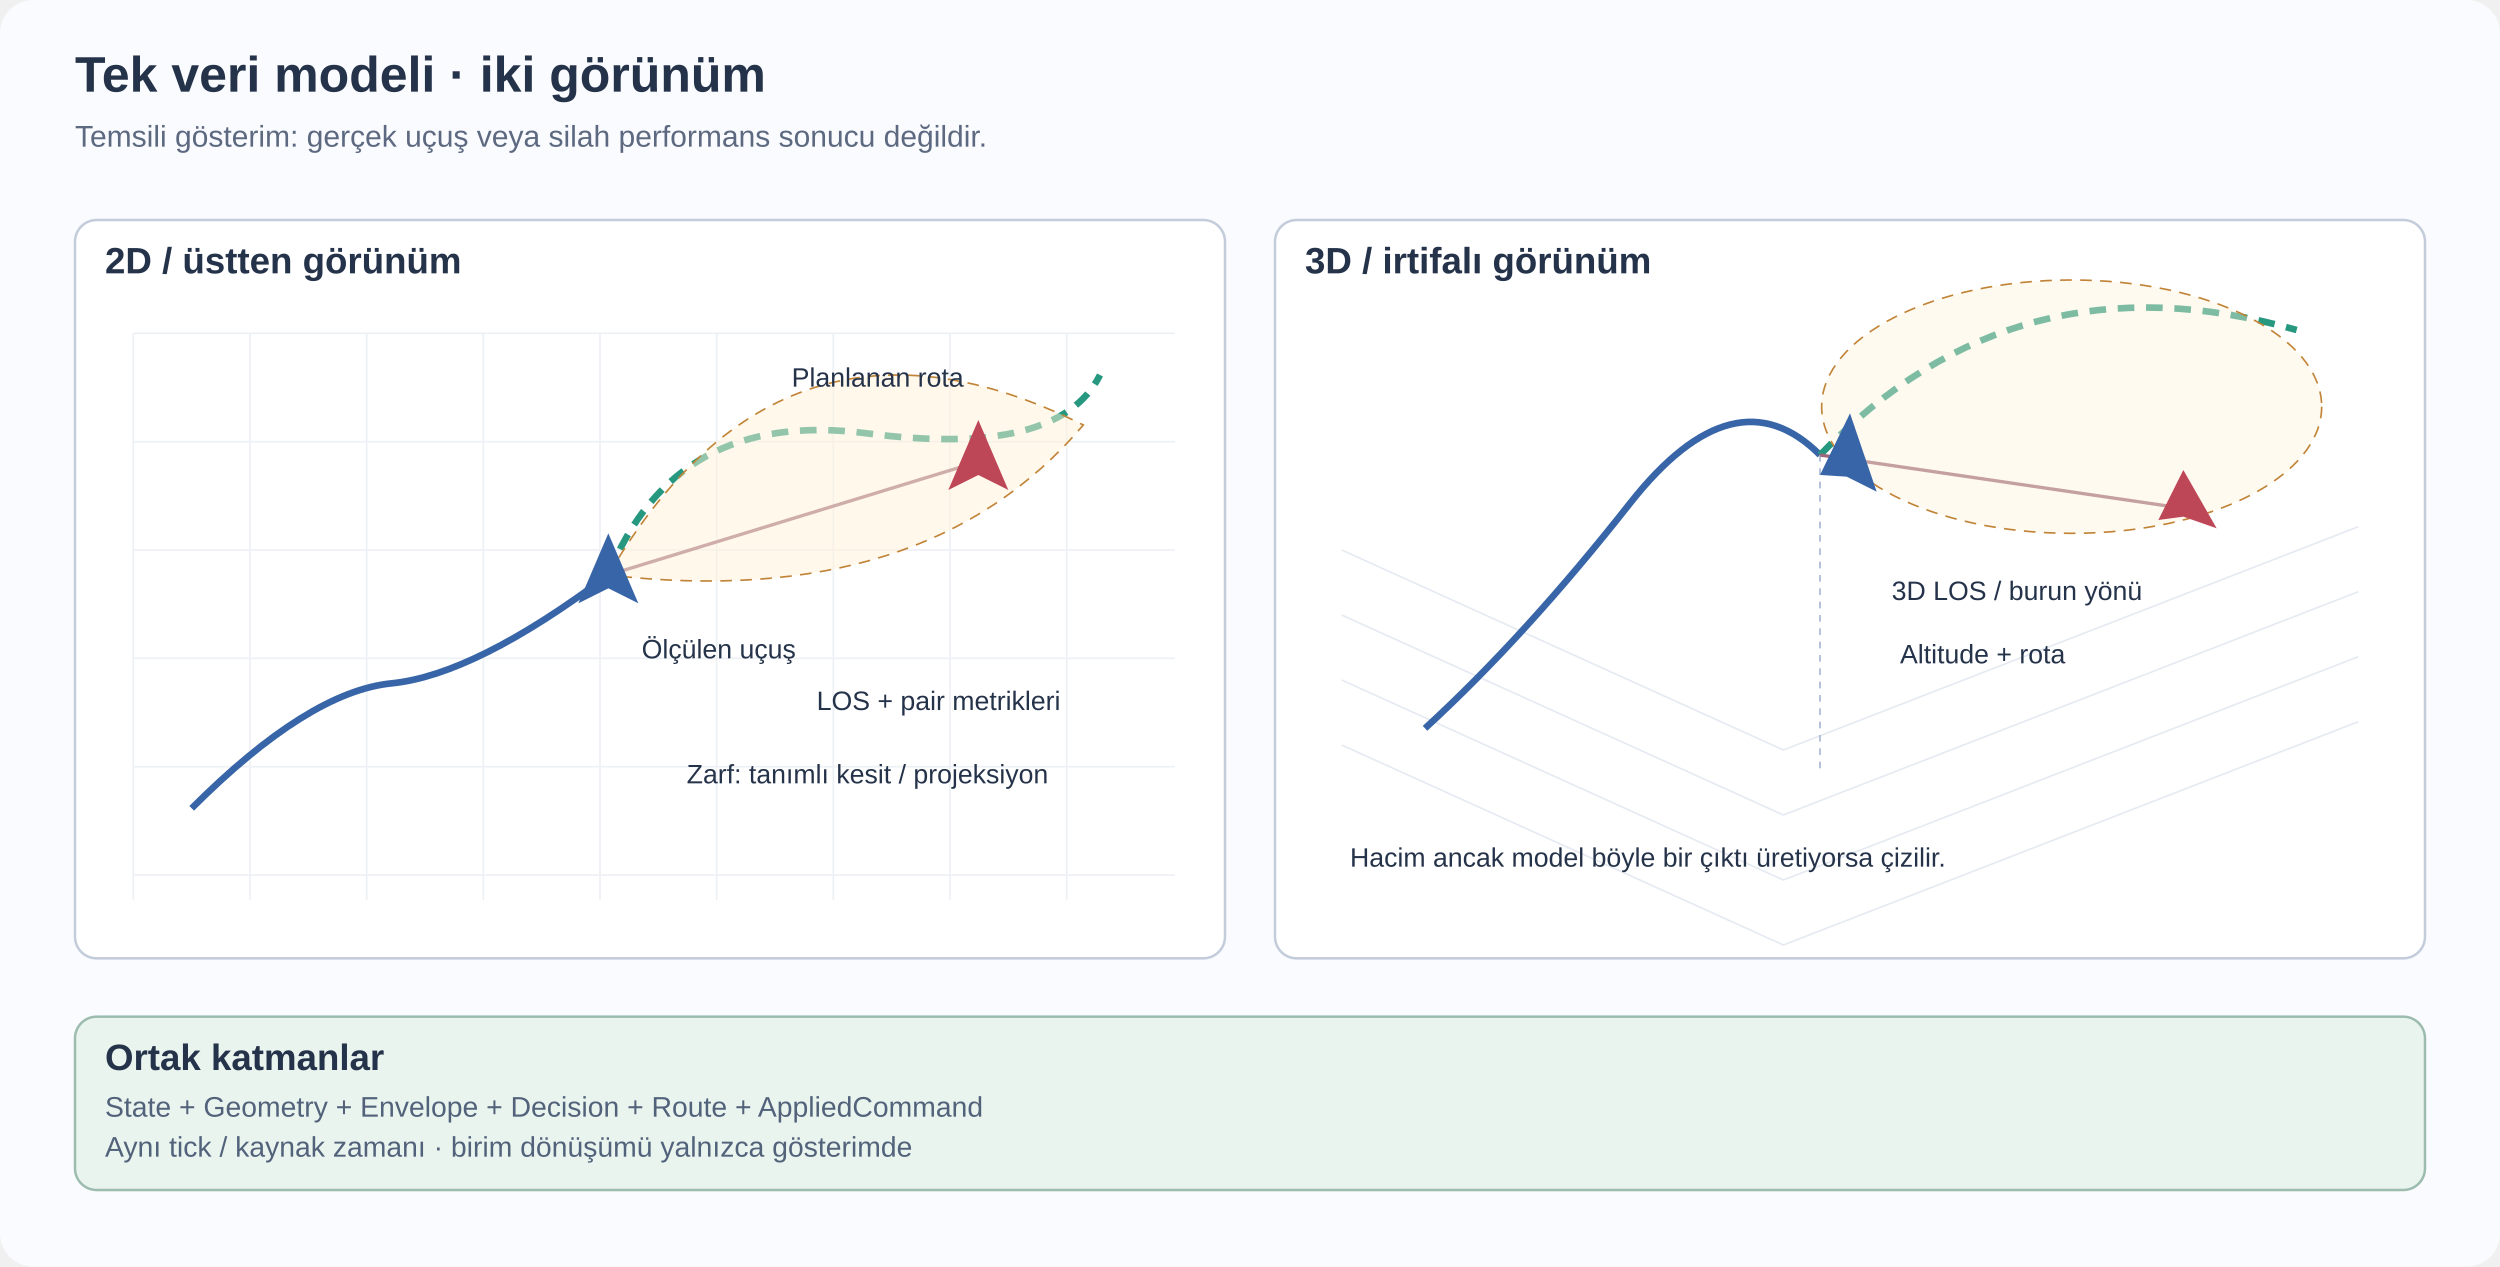
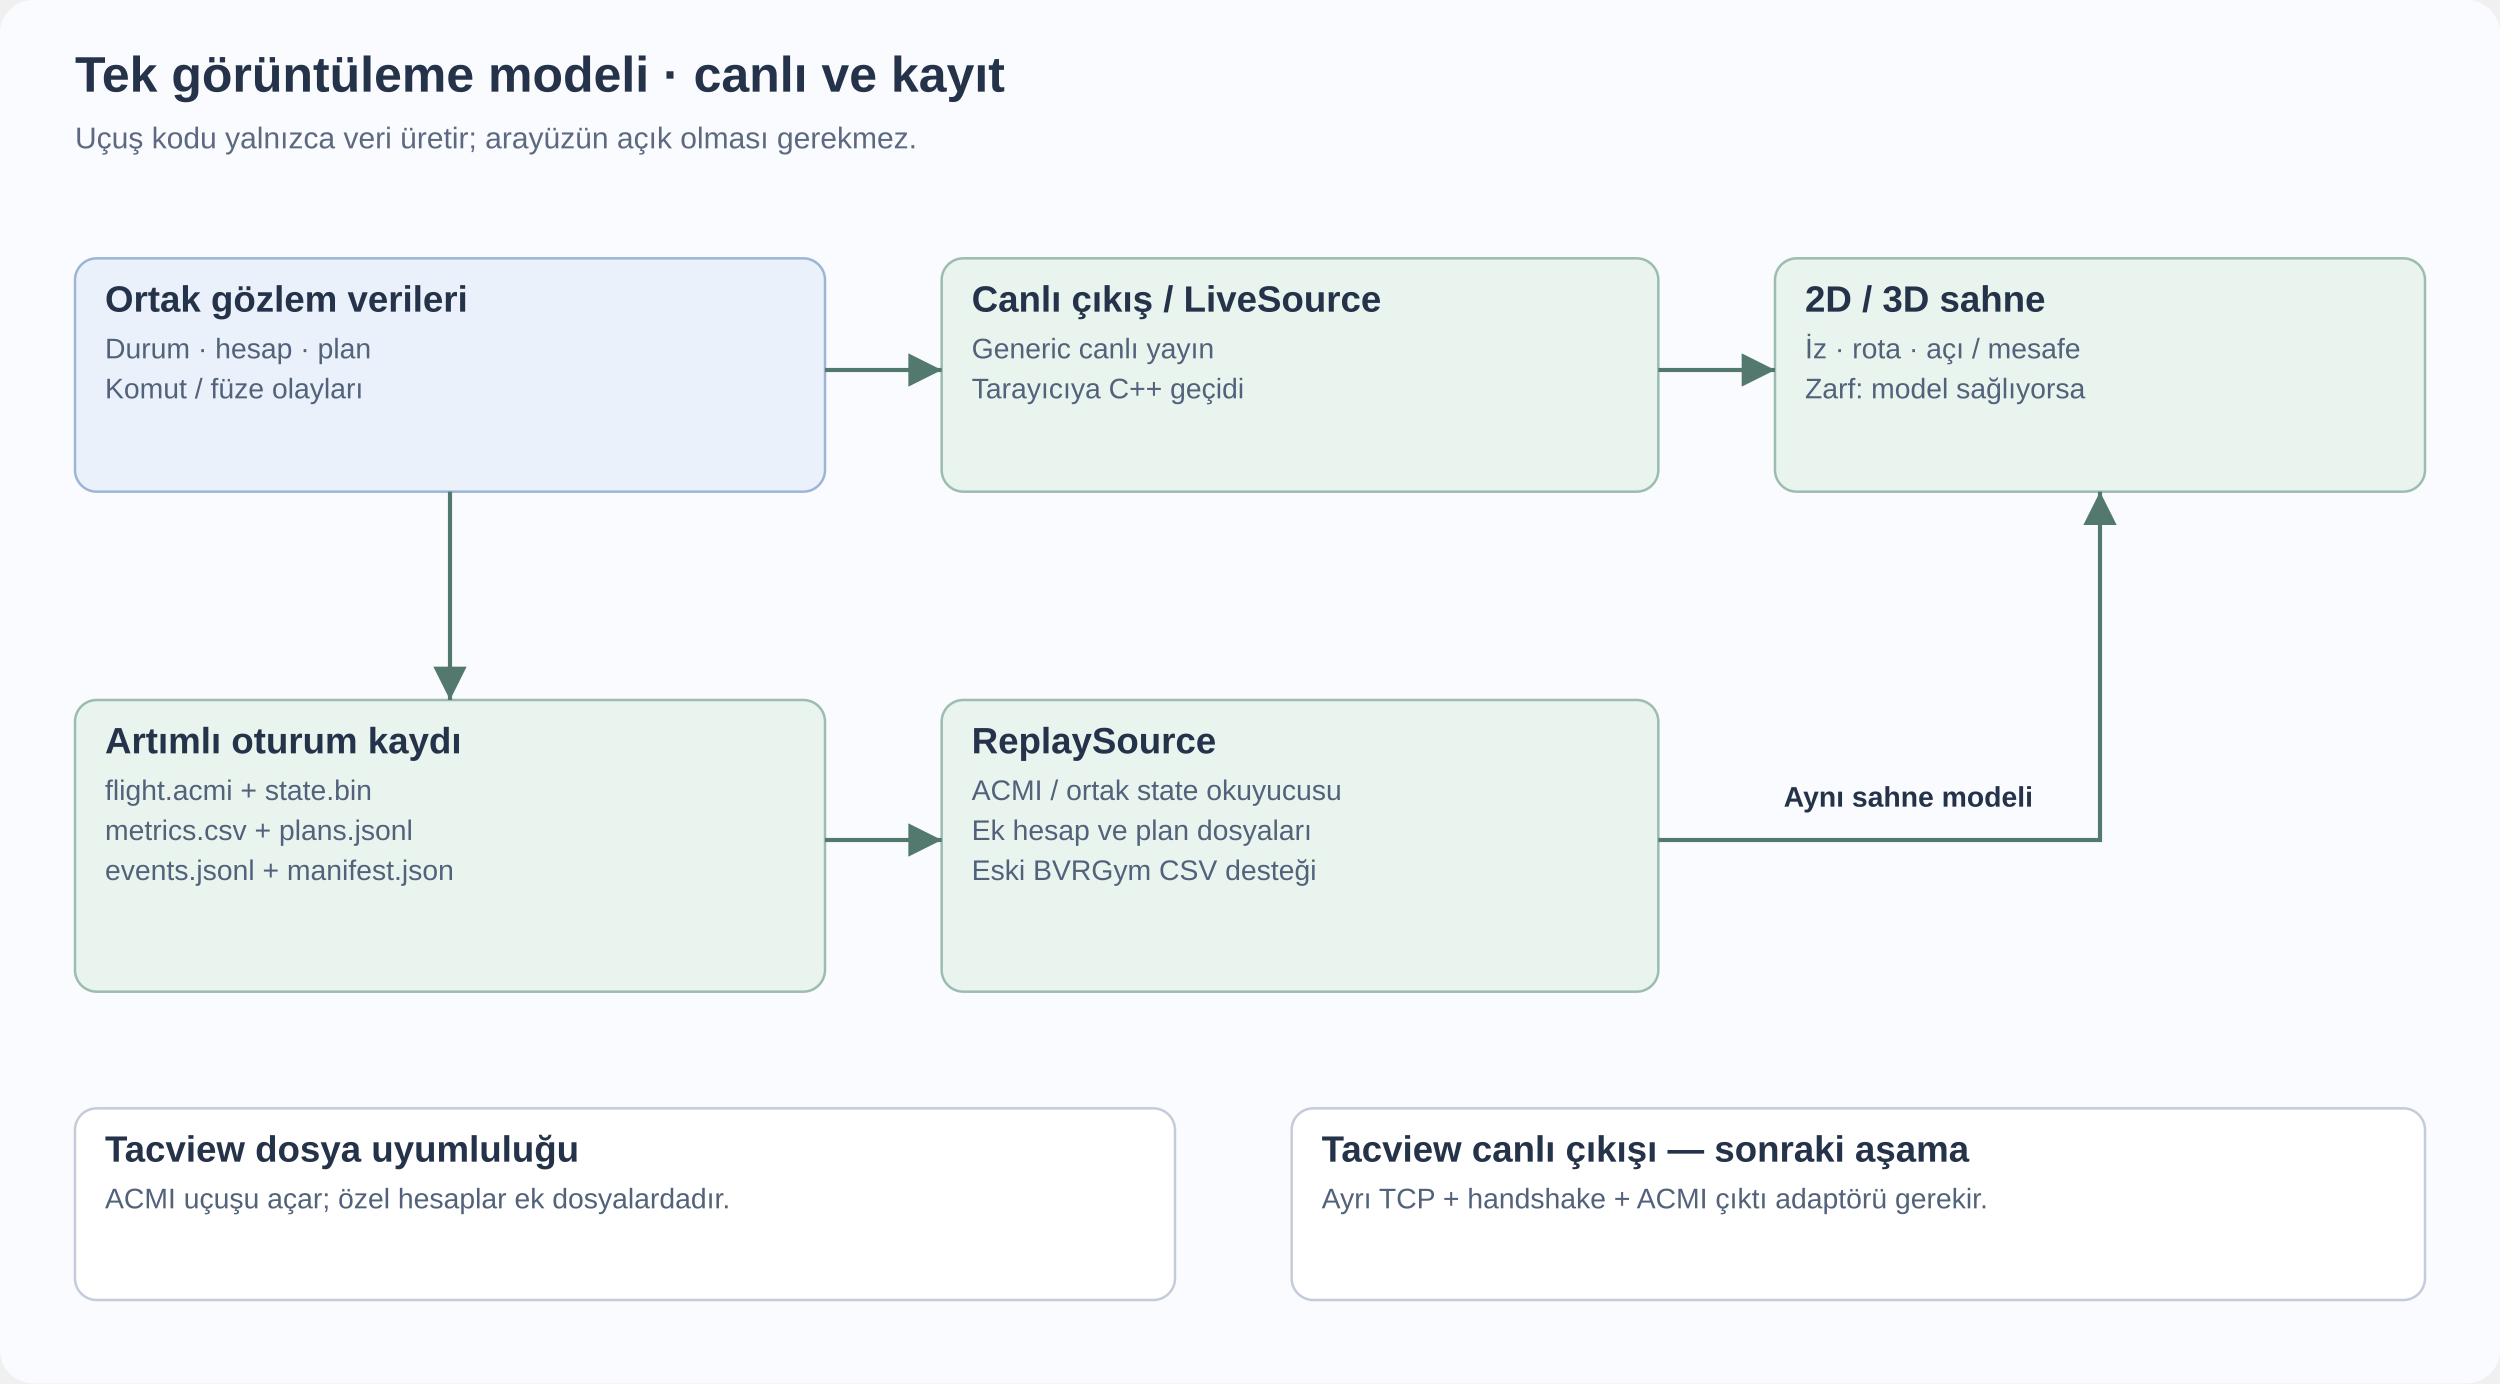
- <svg xmlns="http://www.w3.org/2000/svg" width="1500" height="760" viewBox="0 0 1500 760" role="img" aria-label="Aynı durum, rota ve hesaplardan 2D ve 3D görünüm">
+ <svg xmlns="http://www.w3.org/2000/svg" width="1500" height="830" viewBox="0 0 1500 830" role="img" aria-label="Canlı ve replay kaynaklarından aynı 2D ve 3D arayüz">
  <defs>
    <marker id="a" markerWidth="9" markerHeight="9" refX="8" refY="4" orient="auto">
      <path d="M0,0 L8,4 L0,8" fill="#3865a7" />
    </marker>
    <marker id="c" markerWidth="9" markerHeight="9" refX="8" refY="4" orient="auto">
      <path d="M0,0 L8,4 L0,8" fill="#b76828" />
    </marker>
    <marker id="g" markerWidth="9" markerHeight="9" refX="8" refY="4" orient="auto">
      <path d="M0,0 L8,4 L0,8" fill="#53786d" />
    </marker>
    <style>text{font-family:Segoe UI,Arial,sans-serif;fill:#25334a}.title{font-size:30px;font-weight:700}.sub{font-size:18px;fill:#5c6980}.node{font-size:22px;font-weight:650}.detail{font-size:17px;fill:#52627a}.tag{font-size:15px;fill:#52627a}.label{font-size:17px;font-weight:600}.small{font-size:16px}</style>
  </defs>
  <rect width="100%" height="100%" rx="20" fill="#fafbfe" />
-   <text x="45" y="55" class="title" text-anchor="start">Tek veri modeli · iki görünüm</text>
-   <text x="45" y="88" class="sub" text-anchor="start">Temsili gösterim: gerçek uçuş veya silah performans sonucu değildir.</text>
-   <rect x="45" y="132" width="690" height="443" rx="13" fill="#ffffff" stroke="#c3ccdb" stroke-width="1.5" />
-   <text x="63" y="164" class="node" text-anchor="start">2D / üstten görünüm</text>
-   <rect x="765" y="132" width="690" height="443" rx="13" fill="#ffffff" stroke="#c3ccdb" stroke-width="1.5" />
-   <text x="783" y="164" class="node" text-anchor="start">3D / irtifalı görünüm</text>
-   <line x1="80" y1="200" x2="80" y2="540" stroke="#edf0f5" />
-   <line x1="150" y1="200" x2="150" y2="540" stroke="#edf0f5" />
-   <line x1="220" y1="200" x2="220" y2="540" stroke="#edf0f5" />
-   <line x1="290" y1="200" x2="290" y2="540" stroke="#edf0f5" />
-   <line x1="360" y1="200" x2="360" y2="540" stroke="#edf0f5" />
-   <line x1="430" y1="200" x2="430" y2="540" stroke="#edf0f5" />
-   <line x1="500" y1="200" x2="500" y2="540" stroke="#edf0f5" />
-   <line x1="570" y1="200" x2="570" y2="540" stroke="#edf0f5" />
-   <line x1="640" y1="200" x2="640" y2="540" stroke="#edf0f5" />
-   <line x1="80" y1="200" x2="705" y2="200" stroke="#edf0f5" />
-   <line x1="80" y1="265" x2="705" y2="265" stroke="#edf0f5" />
-   <line x1="80" y1="330" x2="705" y2="330" stroke="#edf0f5" />
-   <line x1="80" y1="395" x2="705" y2="395" stroke="#edf0f5" />
-   <line x1="80" y1="460" x2="705" y2="460" stroke="#edf0f5" />
-   <line x1="80" y1="525" x2="705" y2="525" stroke="#edf0f5" />
-   <path d="M115 485 Q185 415 235 410 T365 345" stroke="#3865a7" stroke-width="4" fill="none" />
-   <path d="M365 345 Q405 245 520 260 T660 225" stroke="#26987f" stroke-width="4" stroke-dasharray="10 7" fill="none" />
-   <path d="M365 345 L587 277" stroke="#9e697a" stroke-width="2" />
-   <path d="M365 345 Q470 165 650 255 Q555 367 365 345" stroke="#c18437" fill="#fff2d9" fill-opacity=".5" stroke-dasharray="7 5" />
-   <path d="M347 362 L365 320 L383 362 L365 353 Z" fill="#3865a7" />
-   <path d="M569 294 L587 252 L605 294 L587 285 Z" fill="#be4757" />
-   <text x="385" y="395" class="small" text-anchor="start">Ölçülen uçuş</text>
-   <text x="475" y="232" class="small" text-anchor="start">Planlanan rota</text>
-   <text x="490" y="426" class="small" text-anchor="start">LOS + pair metrikleri</text>
-   <text x="412" y="470" class="small" text-anchor="start">Zarf: tanımlı kesit / projeksiyon</text>
-   <path d="M805 330 L1070 450 L1415 316" stroke="#e5eaf2" fill="none" />
-   <path d="M805 369 L1070 489 L1415 355" stroke="#e5eaf2" fill="none" />
-   <path d="M805 408 L1070 528 L1415 394" stroke="#e5eaf2" fill="none" />
-   <path d="M805 447 L1070 567 L1415 433" stroke="#e5eaf2" fill="none" />
-   <path d="M855 437 Q915 382 978 302 T1092 273" fill="none" stroke="#3865a7" stroke-width="4" />
-   <path d="M1092 273 Q1210 150 1378 198" fill="none" stroke="#26987f" stroke-width="4" stroke-dasharray="10 7" />
-   <line x1="1092" y1="273" x2="1092" y2="463" stroke="#a6b7d3" stroke-dasharray="4 4" />
-   <line x1="1092" y1="273" x2="1310" y2="305" stroke="#9e697a" stroke-width="2" />
-   <ellipse cx="1243" cy="244" rx="150" ry="76" fill="#fff2d9" fill-opacity=".4" stroke="#c18437" stroke-dasharray="7 5" />
-   <path d="M1092 285 L1110 248 L1126 295 L1108 286 Z" fill="#3865a7" />
-   <path d="M1295 312 L1310 282 L1330 317 L1310 310 Z" fill="#be4757" />
-   <text x="1135" y="360" class="small" text-anchor="start">3D LOS / burun yönü</text>
-   <text x="1140" y="398" class="small" text-anchor="start">Altitude + rota</text>
-   <text x="810" y="520" class="small" text-anchor="start">Hacim ancak model böyle bir çıktı üretiyorsa çizilir.</text>
-   <rect x="45" y="610" width="1410" height="104" rx="13" fill="#eaf4ef" stroke="#9cbcaf" stroke-width="1.5" />
-   <text x="63" y="642" class="node" text-anchor="start">Ortak katmanlar</text>
-   <text x="63" y="670" class="detail" text-anchor="start">State + Geometry + Envelope + Decision + Route + AppliedCommand</text>
-   <text x="63" y="694" class="detail" text-anchor="start">Aynı tick / kaynak zamanı · birim dönüşümü yalnızca gösterimde</text>
+   <text x="45" y="55" class="title" text-anchor="start">Tek görüntüleme modeli · canlı ve kayıt</text>
+   <text x="45" y="89" class="sub" text-anchor="start">Uçuş kodu yalnızca veri üretir; arayüzün açık olması gerekmez.</text>
+   <rect x="45" y="155" width="450" height="140" rx="13" fill="#eaf1fb" stroke="#9cb5d6" stroke-width="1.5" />
+   <text x="63" y="187" class="node" text-anchor="start">Ortak gözlem verileri</text>
+   <text x="63" y="215" class="detail" text-anchor="start">Durum · hesap · plan</text>
+   <text x="63" y="239" class="detail" text-anchor="start">Komut / füze olayları</text>
+   <rect x="565" y="155" width="430" height="140" rx="13" fill="#eaf4ef" stroke="#9cbcaf" stroke-width="1.5" />
+   <text x="583" y="187" class="node" text-anchor="start">Canlı çıkış / LiveSource</text>
+   <text x="583" y="215" class="detail" text-anchor="start">Generic canlı yayın</text>
+   <text x="583" y="239" class="detail" text-anchor="start">Tarayıcıya C++ geçidi</text>
+   <rect x="1065" y="155" width="390" height="140" rx="13" fill="#eaf4ef" stroke="#9cbcaf" stroke-width="1.5" />
+   <text x="1083" y="187" class="node" text-anchor="start">2D / 3D sahne</text>
+   <text x="1083" y="215" class="detail" text-anchor="start">İz · rota · açı / mesafe</text>
+   <text x="1083" y="239" class="detail" text-anchor="start">Zarf: model sağlıyorsa</text>
+   <polyline points="495,222 565,222" fill="none" stroke="#53786d" stroke-width="2.5" marker-end="url(#g)" />
+   <polyline points="995,222 1065,222" fill="none" stroke="#53786d" stroke-width="2.5" marker-end="url(#g)" />
+   <rect x="45" y="420" width="450" height="175" rx="13" fill="#eaf4ef" stroke="#9cbcaf" stroke-width="1.5" />
+   <text x="63" y="452" class="node" text-anchor="start">Artımlı oturum kaydı</text>
+   <text x="63" y="480" class="detail" text-anchor="start">flight.acmi + state.bin</text>
+   <text x="63" y="504" class="detail" text-anchor="start">metrics.csv + plans.jsonl</text>
+   <text x="63" y="528" class="detail" text-anchor="start">events.jsonl + manifest.json</text>
+   <polyline points="270,295 270,420" fill="none" stroke="#53786d" stroke-width="2.5" marker-end="url(#g)" />
+   <rect x="565" y="420" width="430" height="175" rx="13" fill="#eaf4ef" stroke="#9cbcaf" stroke-width="1.5" />
+   <text x="583" y="452" class="node" text-anchor="start">ReplaySource</text>
+   <text x="583" y="480" class="detail" text-anchor="start">ACMI / ortak state okuyucusu</text>
+   <text x="583" y="504" class="detail" text-anchor="start">Ek hesap ve plan dosyaları</text>
+   <text x="583" y="528" class="detail" text-anchor="start">Eski BVRGym CSV desteği</text>
+   <polyline points="495,504 565,504" fill="none" stroke="#53786d" stroke-width="2.5" marker-end="url(#g)" />
+   <polyline points="995,504 1260,504 1260,295" fill="none" stroke="#53786d" stroke-width="2.5" marker-end="url(#g)" />
+   <text x="1145" y="484" class="label" text-anchor="middle">Aynı sahne modeli</text>
+   <rect x="45" y="665" width="660" height="115" rx="13" fill="#ffffff" stroke="#c3ccdb" stroke-width="1.5" />
+   <text x="63" y="697" class="node" text-anchor="start">Tacview dosya uyumluluğu</text>
+   <text x="63" y="725" class="detail" text-anchor="start">ACMI uçuşu açar; özel hesaplar ek dosyalardadır.</text>
+   <rect x="775" y="665" width="680" height="115" rx="13" fill="#ffffff" stroke="#c3ccdb" stroke-width="1.5" />
+   <text x="793" y="697" class="node" text-anchor="start">Tacview canlı çıkışı — sonraki aşama</text>
+   <text x="793" y="725" class="detail" text-anchor="start">Ayrı TCP + handshake + ACMI çıktı adaptörü gerekir.</text>
</svg>
